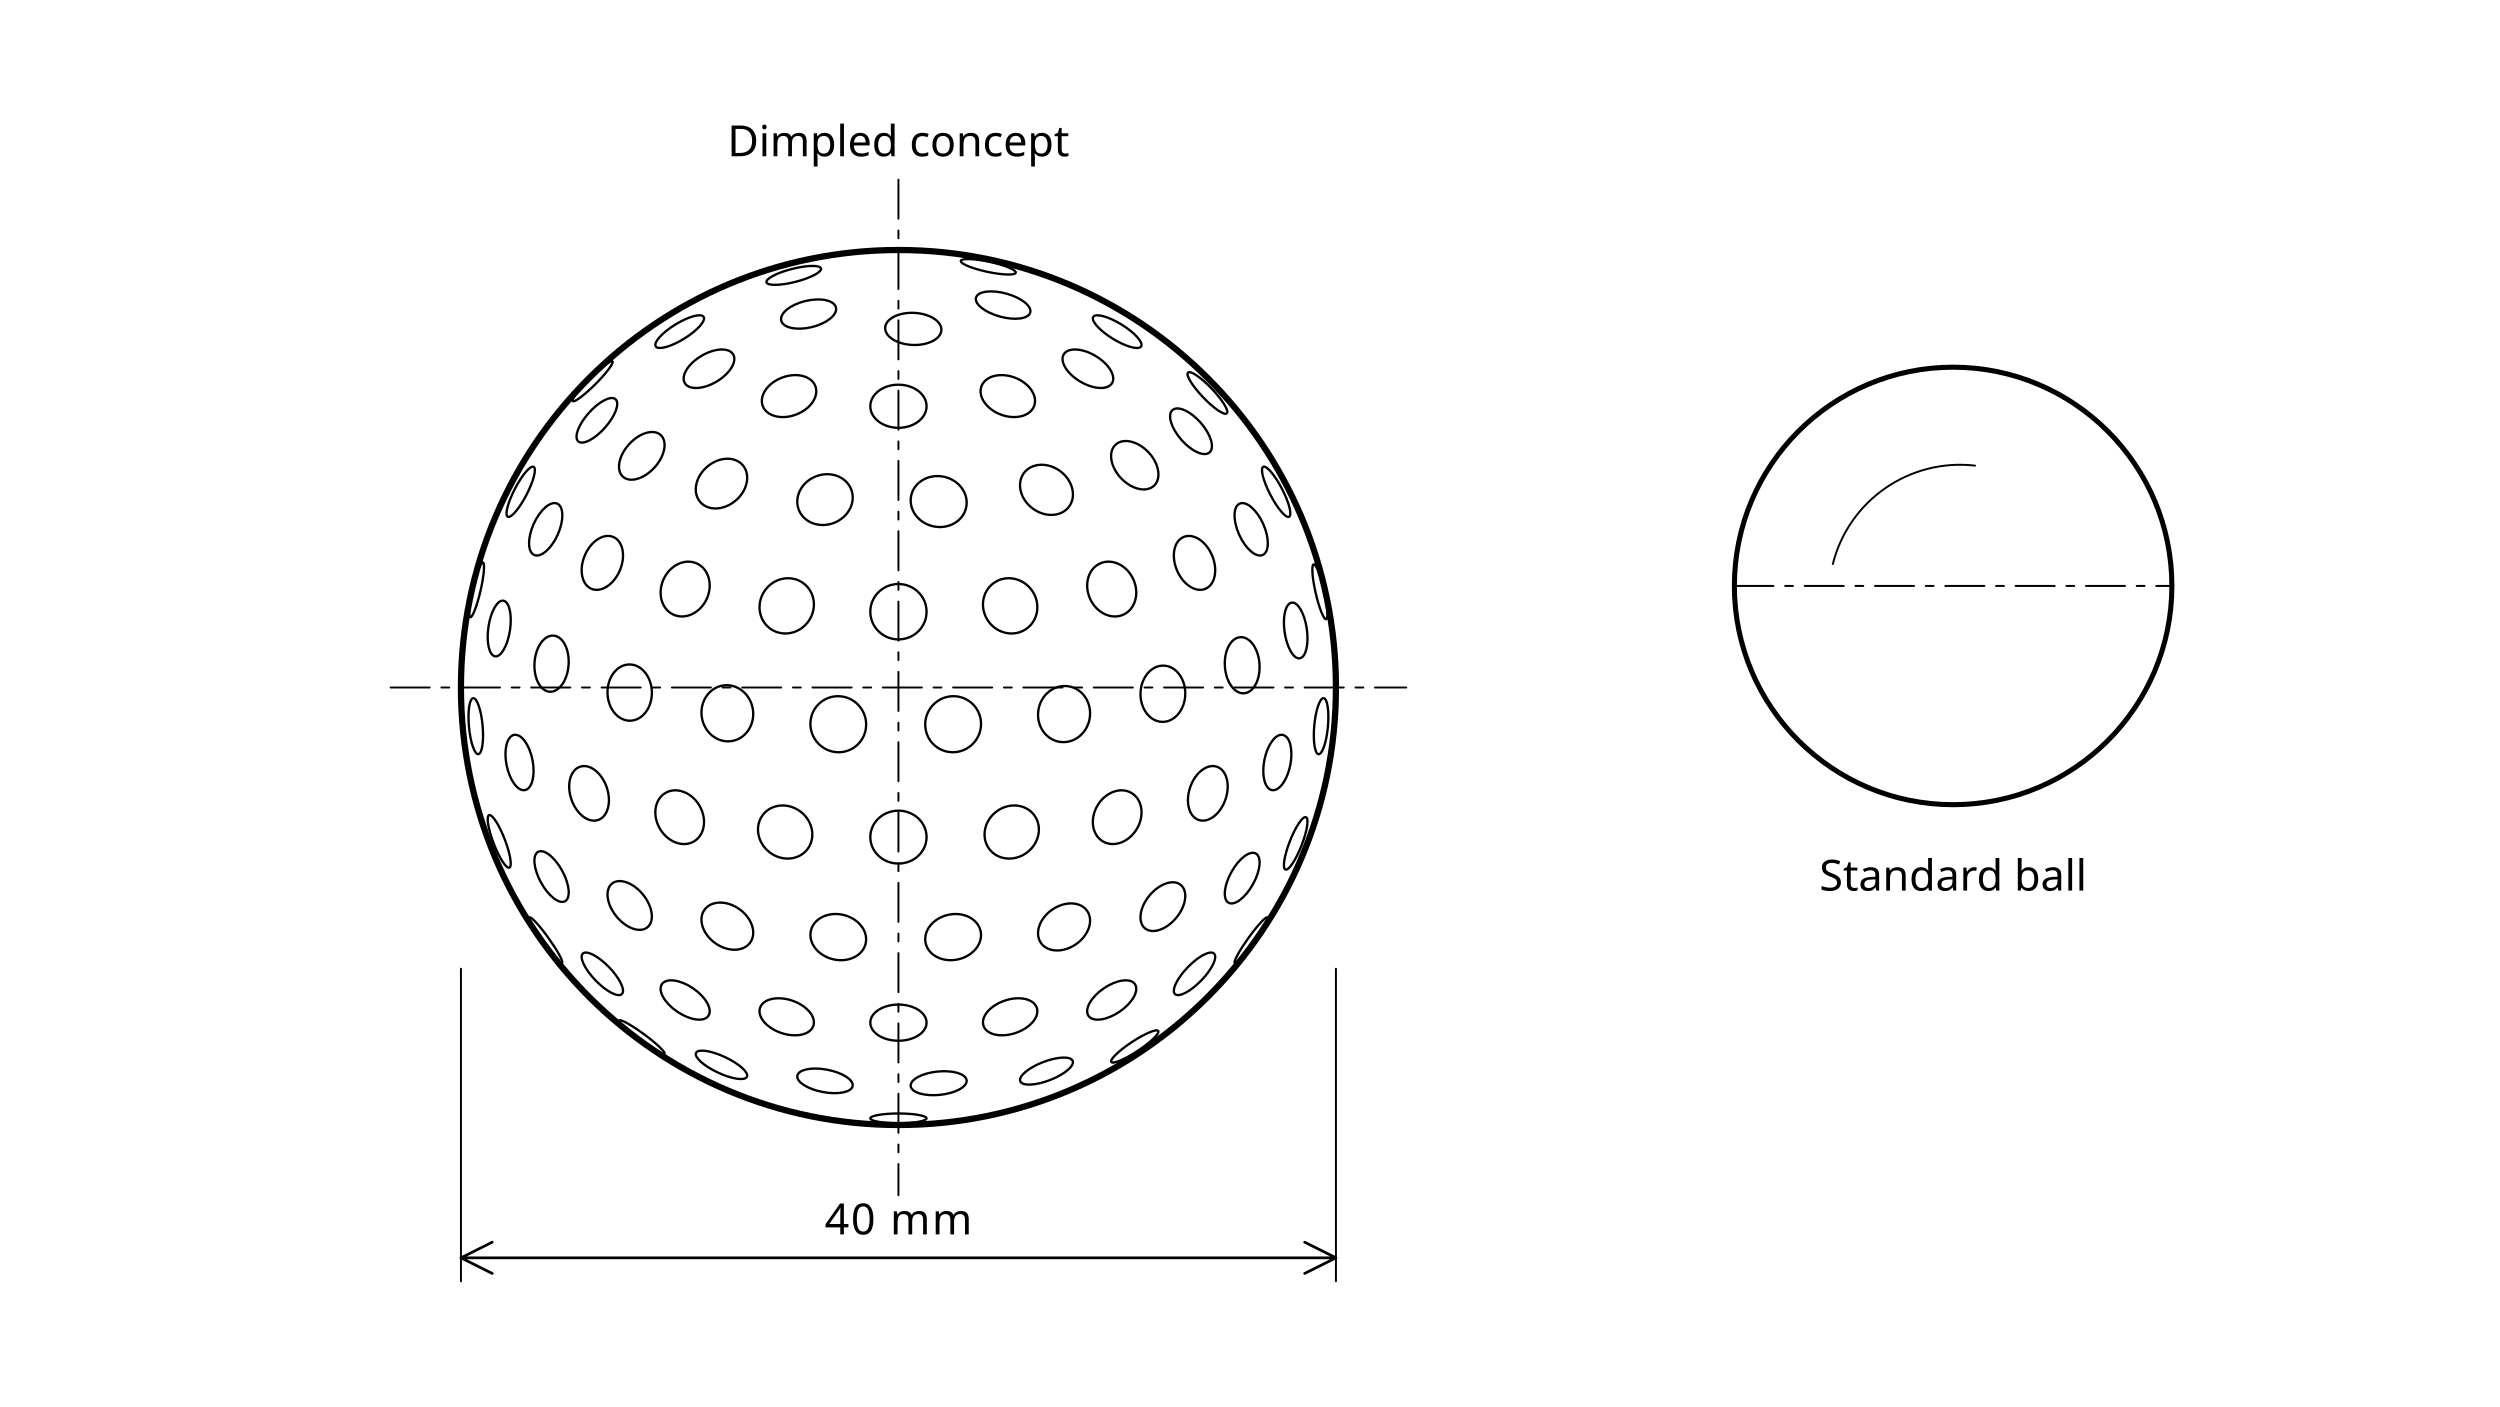
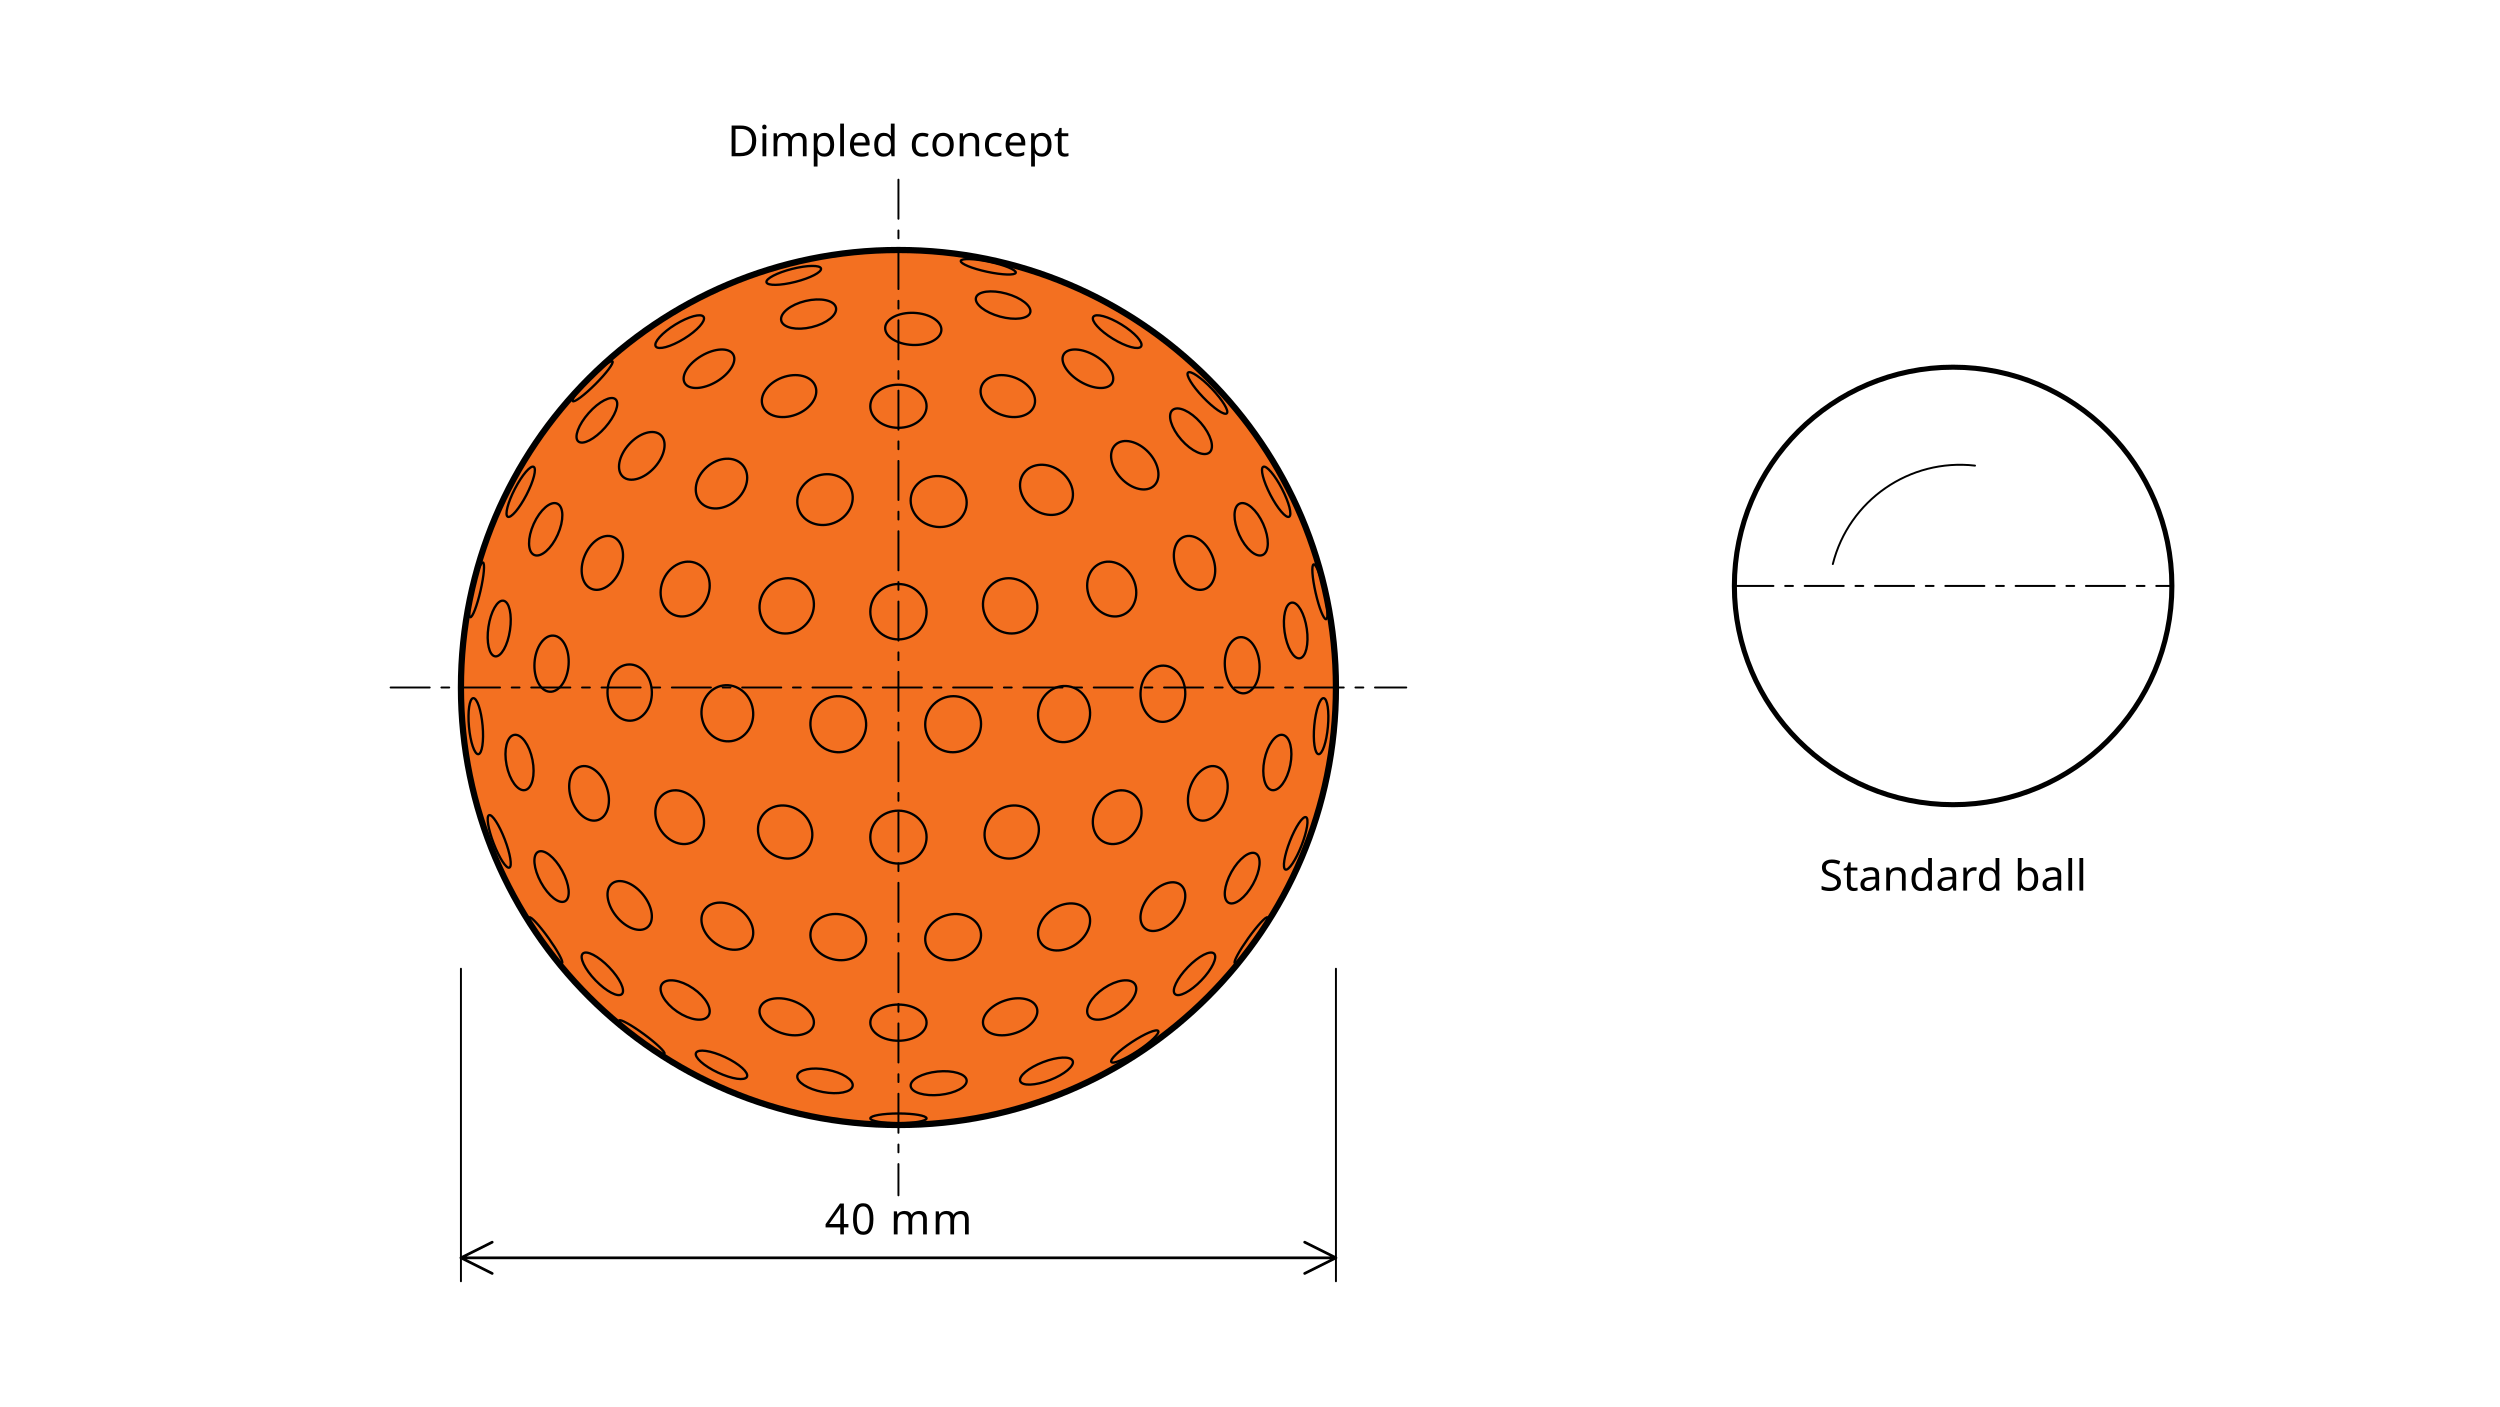
<svg xmlns="http://www.w3.org/2000/svg" viewBox="0 0 640 360" role="img" aria-label="Technical line drawing comparing a dimpled table tennis ball with a standard ball">
  <defs />
  <g stroke="currentColor" fill="none" stroke-linecap="round" stroke-linejoin="round" stroke-width="1.3">
-     <circle cx="230" cy="176" r="112" fill="var(--art-bg, #fff)" stroke-width="1.6" />
+     <circle cx="230" cy="176" r="112" fill="#f37021" stroke-width="1.6" />
    <ellipse cx="230.0" cy="286.3" rx="1.25" ry="7.20" transform="rotate(90.0 230.0 286.3)" stroke-width=".6" />
    <ellipse cx="240.3" cy="277.3" rx="3.00" ry="7.20" transform="rotate(84.2 240.3 277.3)" stroke-width=".6" />
    <ellipse cx="267.9" cy="274.2" rx="2.46" ry="7.20" transform="rotate(68.9 267.9 274.2)" stroke-width=".6" />
    <ellipse cx="290.5" cy="267.9" rx="1.35" ry="7.20" transform="rotate(56.6 290.5 267.9)" stroke-width=".6" />
    <ellipse cx="164.3" cy="265.5" rx="0.93" ry="7.20" transform="rotate(126.3 164.3 265.5)" stroke-width=".6" />
    <ellipse cx="184.7" cy="272.6" rx="2.18" ry="7.20" transform="rotate(115.1 184.7 272.6)" stroke-width=".6" />
    <ellipse cx="211.2" cy="276.7" rx="2.91" ry="7.20" transform="rotate(100.6 211.2 276.7)" stroke-width=".6" />
    <ellipse cx="230.0" cy="261.8" rx="4.63" ry="7.20" transform="rotate(90.0 230.0 261.8)" stroke-width=".6" />
    <ellipse cx="258.6" cy="260.3" rx="4.37" ry="7.20" transform="rotate(71.3 258.6 260.3)" stroke-width=".6" />
    <ellipse cx="284.6" cy="256.0" rx="3.61" ry="7.20" transform="rotate(55.7 284.6 256.0)" stroke-width=".6" />
    <ellipse cx="305.8" cy="249.3" rx="2.42" ry="7.20" transform="rotate(44.0 305.8 249.3)" stroke-width=".6" />
    <ellipse cx="320.3" cy="240.7" rx="0.91" ry="7.20" transform="rotate(35.6 320.3 240.7)" stroke-width=".6" />
    <ellipse cx="139.7" cy="240.7" rx="0.91" ry="7.20" transform="rotate(144.4 139.7 240.7)" stroke-width=".6" />
    <ellipse cx="154.2" cy="249.3" rx="2.42" ry="7.20" transform="rotate(136.0 154.2 249.3)" stroke-width=".6" />
    <ellipse cx="175.4" cy="256.0" rx="3.61" ry="7.20" transform="rotate(124.3 175.4 256.0)" stroke-width=".6" />
    <ellipse cx="201.4" cy="260.3" rx="4.37" ry="7.20" transform="rotate(108.7 201.4 260.3)" stroke-width=".6" />
    <ellipse cx="244.0" cy="239.9" rx="5.84" ry="7.20" transform="rotate(77.6 244.0 239.9)" stroke-width=".6" />
    <ellipse cx="272.4" cy="237.3" rx="5.37" ry="7.20" transform="rotate(55.3 272.4 237.3)" stroke-width=".6" />
    <ellipse cx="297.7" cy="232.1" rx="4.46" ry="7.20" transform="rotate(39.6 297.7 232.1)" stroke-width=".6" />
    <ellipse cx="318.0" cy="224.8" rx="3.17" ry="7.20" transform="rotate(29.0 318.0 224.8)" stroke-width=".6" />
    <ellipse cx="331.7" cy="215.9" rx="1.59" ry="7.20" transform="rotate(21.4 331.7 215.9)" stroke-width=".6" />
    <ellipse cx="127.8" cy="215.4" rx="1.51" ry="7.20" transform="rotate(158.9 127.8 215.4)" stroke-width=".6" />
    <ellipse cx="141.2" cy="224.4" rx="3.10" ry="7.20" transform="rotate(151.4 141.2 224.4)" stroke-width=".6" />
    <ellipse cx="161.2" cy="231.8" rx="4.40" ry="7.20" transform="rotate(141.0 161.2 231.8)" stroke-width=".6" />
    <ellipse cx="186.2" cy="237.1" rx="5.34" ry="7.20" transform="rotate(125.6 186.2 237.1)" stroke-width=".6" />
    <ellipse cx="214.6" cy="239.9" rx="5.83" ry="7.20" transform="rotate(103.6 214.6 239.9)" stroke-width=".6" />
    <ellipse cx="230.0" cy="214.3" rx="6.77" ry="7.20" transform="rotate(90.0 230.0 214.3)" stroke-width=".6" />
    <ellipse cx="259.0" cy="213.0" rx="6.54" ry="7.20" transform="rotate(51.9 259.0 213.0)" stroke-width=".6" />
    <ellipse cx="286.0" cy="209.2" rx="5.86" ry="7.20" transform="rotate(30.6 286.0 209.2)" stroke-width=".6" />
    <ellipse cx="309.2" cy="203.1" rx="4.78" ry="7.20" transform="rotate(18.9 309.2 203.1)" stroke-width=".6" />
    <ellipse cx="327.0" cy="195.2" rx="3.38" ry="7.20" transform="rotate(11.2 327.0 195.2)" stroke-width=".6" />
    <ellipse cx="338.2" cy="185.9" rx="1.75" ry="7.20" transform="rotate(5.2 338.2 185.9)" stroke-width=".6" />
    <ellipse cx="121.8" cy="185.9" rx="1.75" ry="7.20" transform="rotate(174.8 121.8 185.9)" stroke-width=".6" />
    <ellipse cx="133.0" cy="195.2" rx="3.38" ry="7.20" transform="rotate(168.8 133.0 195.2)" stroke-width=".6" />
    <ellipse cx="150.8" cy="203.1" rx="4.78" ry="7.20" transform="rotate(161.1 150.8 203.1)" stroke-width=".6" />
    <ellipse cx="174.0" cy="209.2" rx="5.86" ry="7.20" transform="rotate(149.4 174.0 209.2)" stroke-width=".6" />
    <ellipse cx="201.0" cy="213.0" rx="6.54" ry="7.20" transform="rotate(128.1 201.0 213.0)" stroke-width=".6" />
    <ellipse cx="244.0" cy="185.4" rx="7.12" ry="7.20" transform="rotate(34.0 244.0 185.4)" stroke-width=".6" />
    <ellipse cx="272.4" cy="182.8" rx="6.65" ry="7.20" transform="rotate(9.1 272.4 182.8)" stroke-width=".6" />
    <ellipse cx="297.7" cy="177.6" rx="5.73" ry="7.20" transform="rotate(1.4 297.7 177.6)" stroke-width=".6" />
    <ellipse cx="318.0" cy="170.3" rx="4.44" ry="7.20" transform="rotate(-3.7 318.0 170.3)" stroke-width=".6" />
    <ellipse cx="331.7" cy="161.4" rx="2.87" ry="7.20" transform="rotate(-8.2 331.7 161.4)" stroke-width=".6" />
    <ellipse cx="337.9" cy="151.5" rx="1.13" ry="7.20" transform="rotate(-12.8 337.9 151.5)" stroke-width=".6" />
    <ellipse cx="122.0" cy="151.0" rx="1.04" ry="7.20" transform="rotate(-167.0 122.0 151.0)" stroke-width=".6" />
    <ellipse cx="127.8" cy="160.9" rx="2.79" ry="7.20" transform="rotate(-171.6 127.8 160.9)" stroke-width=".6" />
    <ellipse cx="141.2" cy="169.9" rx="4.37" ry="7.20" transform="rotate(-176.1 141.2 169.9)" stroke-width=".6" />
    <ellipse cx="161.2" cy="177.3" rx="5.68" ry="7.20" transform="rotate(178.9 161.2 177.3)" stroke-width=".6" />
    <ellipse cx="186.2" cy="182.6" rx="6.61" ry="7.20" transform="rotate(171.4 186.2 182.6)" stroke-width=".6" />
    <ellipse cx="214.6" cy="185.4" rx="7.11" ry="7.20" transform="rotate(148.7 214.6 185.4)" stroke-width=".6" />
    <ellipse cx="230.0" cy="156.6" rx="7.09" ry="7.20" transform="rotate(-90.0 230.0 156.6)" stroke-width=".6" />
    <ellipse cx="258.6" cy="155.1" rx="6.83" ry="7.20" transform="rotate(-36.2 258.6 155.1)" stroke-width=".6" />
    <ellipse cx="284.6" cy="150.8" rx="6.07" ry="7.20" transform="rotate(-24.8 284.6 150.8)" stroke-width=".6" />
    <ellipse cx="305.8" cy="144.1" rx="4.88" ry="7.20" transform="rotate(-22.8 305.8 144.1)" stroke-width=".6" />
    <ellipse cx="320.3" cy="135.5" rx="3.37" ry="7.20" transform="rotate(-24.2 320.3 135.5)" stroke-width=".6" />
    <ellipse cx="326.7" cy="125.9" rx="1.67" ry="7.20" transform="rotate(-27.4 326.7 125.9)" stroke-width=".6" />
    <ellipse cx="133.3" cy="125.9" rx="1.67" ry="7.20" transform="rotate(-152.6 133.3 125.9)" stroke-width=".6" />
    <ellipse cx="139.7" cy="135.5" rx="3.37" ry="7.20" transform="rotate(-155.8 139.7 135.5)" stroke-width=".6" />
    <ellipse cx="154.2" cy="144.1" rx="4.88" ry="7.20" transform="rotate(-157.2 154.2 144.1)" stroke-width=".6" />
    <ellipse cx="175.4" cy="150.8" rx="6.07" ry="7.20" transform="rotate(-155.2 175.4 150.8)" stroke-width=".6" />
    <ellipse cx="201.4" cy="155.1" rx="6.83" ry="7.20" transform="rotate(-143.8 201.4 155.1)" stroke-width=".6" />
    <ellipse cx="240.3" cy="128.4" rx="6.49" ry="7.20" transform="rotate(-77.8 240.3 128.4)" stroke-width=".6" />
    <ellipse cx="267.9" cy="125.4" rx="5.94" ry="7.20" transform="rotate(-53.2 267.9 125.4)" stroke-width=".6" />
    <ellipse cx="290.5" cy="119.1" rx="4.83" ry="7.20" transform="rotate(-43.3 290.5 119.1)" stroke-width=".6" />
    <ellipse cx="304.9" cy="110.4" rx="3.30" ry="7.20" transform="rotate(-41.2 304.9 110.4)" stroke-width=".6" />
    <ellipse cx="309.1" cy="100.6" rx="1.56" ry="7.20" transform="rotate(-43.6 309.1 100.6)" stroke-width=".6" />
    <ellipse cx="151.7" cy="97.6" rx="1.04" ry="7.20" transform="rotate(-135.0 151.7 97.6)" stroke-width=".6" />
    <ellipse cx="152.8" cy="107.6" rx="2.80" ry="7.20" transform="rotate(-138.5 152.8 107.6)" stroke-width=".6" />
    <ellipse cx="164.3" cy="116.7" rx="4.41" ry="7.20" transform="rotate(-137.9 164.3 116.7)" stroke-width=".6" />
    <ellipse cx="184.7" cy="123.8" rx="5.66" ry="7.20" transform="rotate(-131.0 184.7 123.8)" stroke-width=".6" />
    <ellipse cx="211.2" cy="127.9" rx="6.39" ry="7.20" transform="rotate(-111.3 211.2 127.9)" stroke-width=".6" />
    <ellipse cx="230.0" cy="104.0" rx="5.52" ry="7.20" transform="rotate(-90.0 230.0 104.0)" stroke-width=".6" />
    <ellipse cx="258.0" cy="101.4" rx="5.06" ry="7.20" transform="rotate(-69.4 258.0 101.4)" stroke-width=".6" />
    <ellipse cx="278.5" cy="94.4" rx="3.82" ry="7.20" transform="rotate(-59.3 278.5 94.4)" stroke-width=".6" />
    <ellipse cx="286.0" cy="84.9" rx="2.13" ry="7.20" transform="rotate(-58.4 286.0 84.9)" stroke-width=".6" />
    <ellipse cx="174.0" cy="84.9" rx="2.13" ry="7.20" transform="rotate(-121.6 174.0 84.9)" stroke-width=".6" />
    <ellipse cx="181.5" cy="94.4" rx="3.82" ry="7.20" transform="rotate(-120.7 181.5 94.4)" stroke-width=".6" />
    <ellipse cx="202.0" cy="101.4" rx="5.06" ry="7.20" transform="rotate(-110.6 202.0 101.4)" stroke-width=".6" />
    <ellipse cx="233.8" cy="84.2" rx="4.11" ry="7.20" transform="rotate(-87.7 233.8 84.2)" stroke-width=".6" />
    <ellipse cx="256.8" cy="78.1" rx="3.05" ry="7.20" transform="rotate(-74.7 256.8 78.1)" stroke-width=".6" />
    <ellipse cx="253.0" cy="68.3" rx="1.31" ry="7.20" transform="rotate(-77.9 253.0 68.3)" stroke-width=".6" />
    <ellipse cx="203.2" cy="70.5" rx="1.71" ry="7.20" transform="rotate(-104.2 203.2 70.5)" stroke-width=".6" />
    <ellipse cx="207.0" cy="80.4" rx="3.44" ry="7.20" transform="rotate(-103.5 207.0 80.4)" stroke-width=".6" />
    <path d="M100 176 L360 176 M230 46 L230 306" stroke-width=".5" stroke-dasharray="10 3 2 3" />
    <path d="M118 248 L118 328 M342 248 L342 328" stroke-width=".5" />
    <path d="M126 318 L118 322 L126 326 M118 322 L342 322 M334 318 L342 322 L334 326" stroke-width=".7" />
    <text x="230" y="316" text-anchor="middle" font-family="Figtree, system-ui, sans-serif" font-size="11" fill="currentColor" stroke="none" letter-spacing=".04em">40 mm</text>
    <circle cx="500" cy="150" r="56" fill="var(--art-bg, #fff)" stroke-width="1.3" />
    <path d="M469.2 144.4 A33.6 33.6 0 0 1 505.6 119.2" stroke-width=".5" />
    <path d="M444 150 L556 150" stroke-width=".5" stroke-dasharray="10 3 2 3" />
    <text x="500" y="228" text-anchor="middle" font-family="Figtree, system-ui, sans-serif" font-size="11" fill="currentColor" stroke="none">Standard ball</text>
    <text x="230" y="40" text-anchor="middle" font-family="Figtree, system-ui, sans-serif" font-size="11" fill="currentColor" stroke="none">Dimpled concept</text>
  </g>
</svg>
